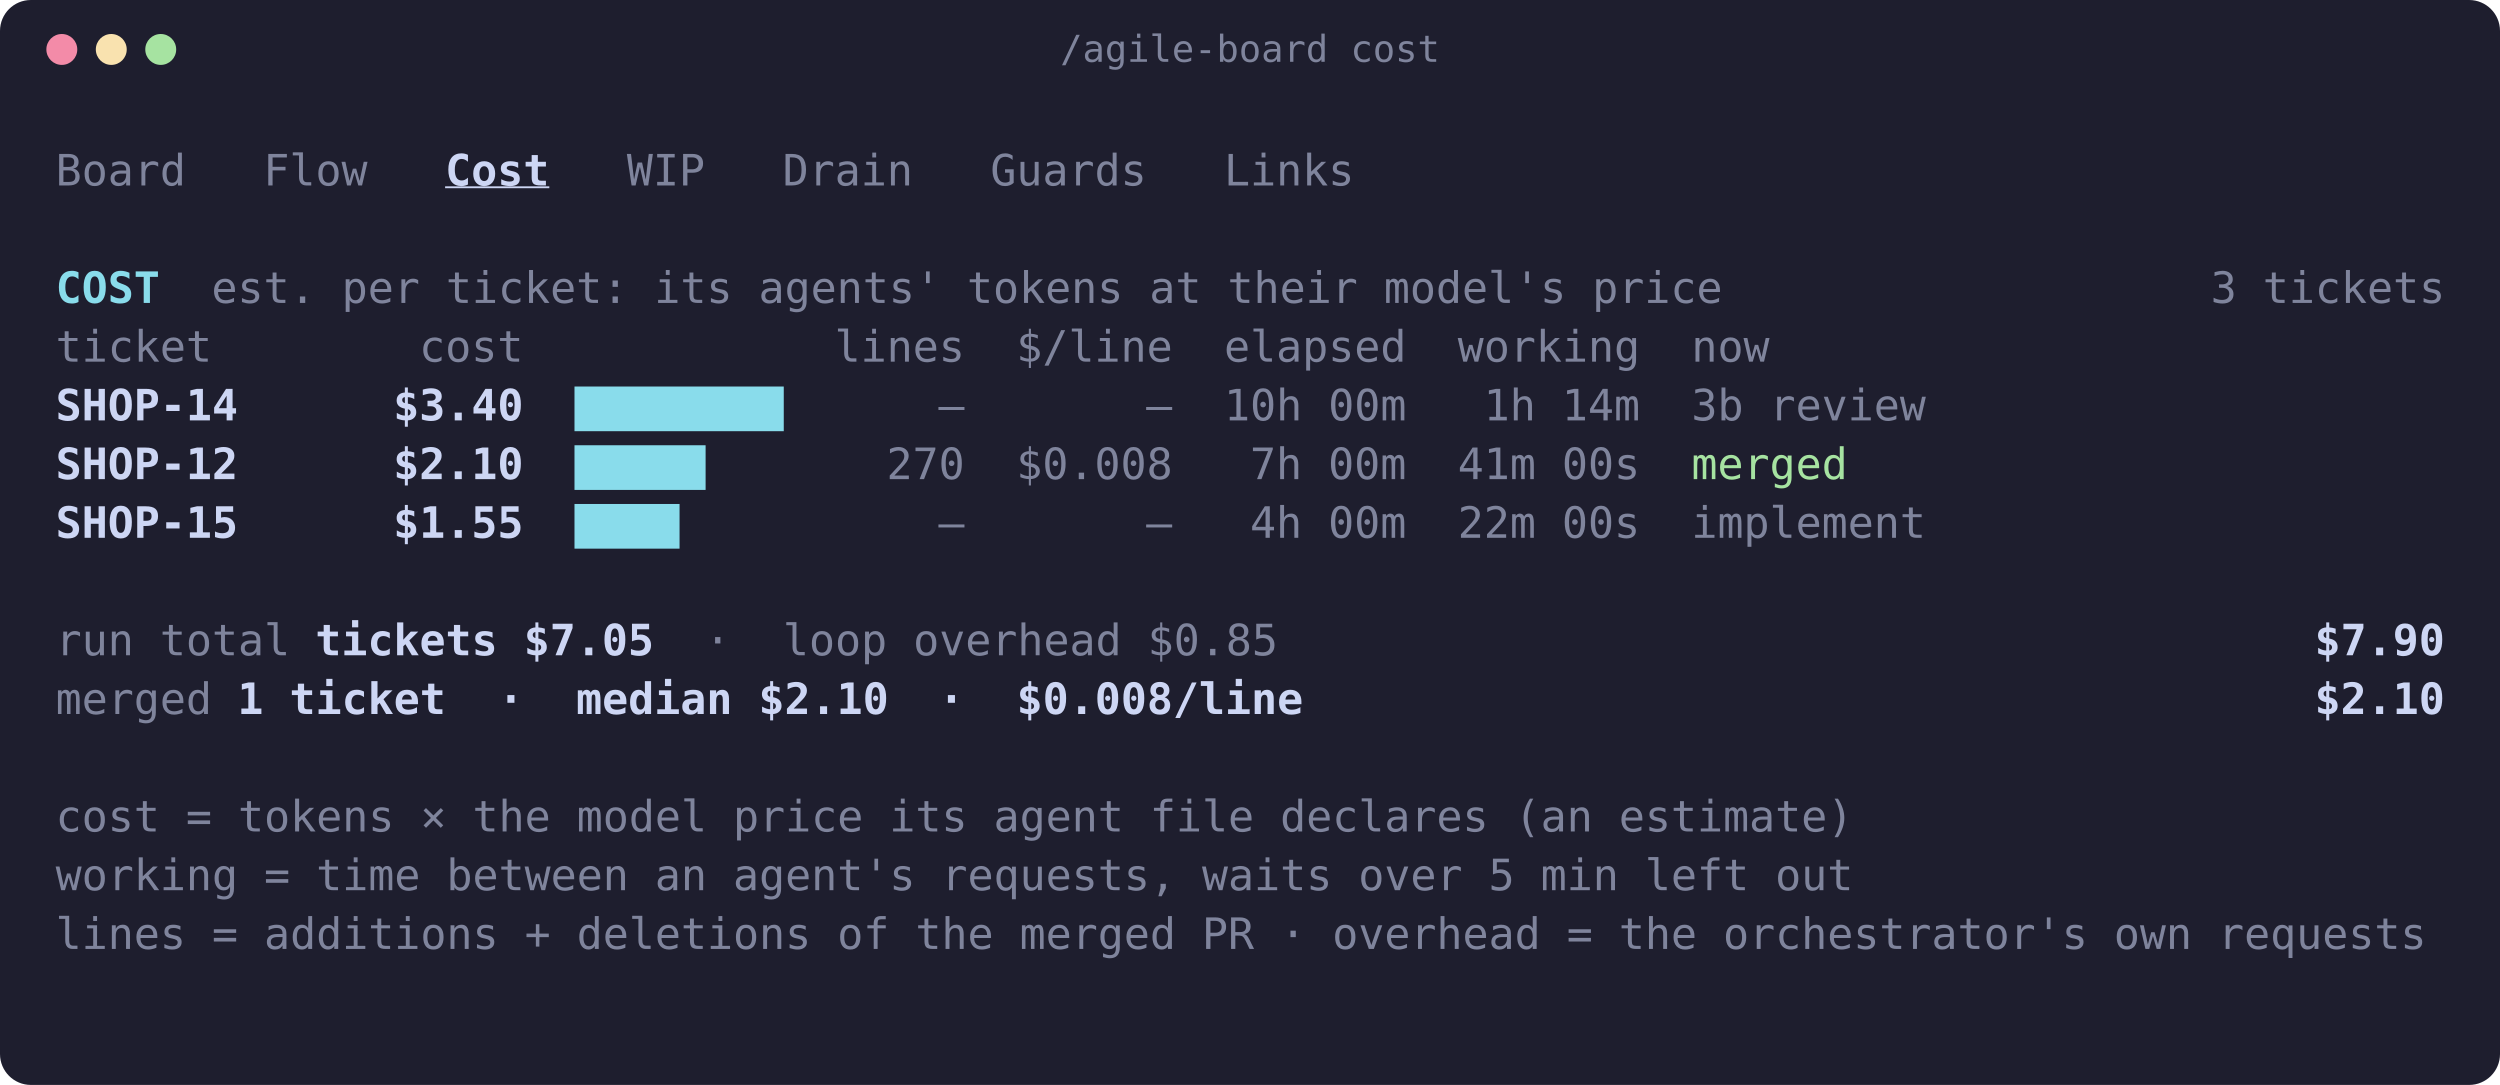
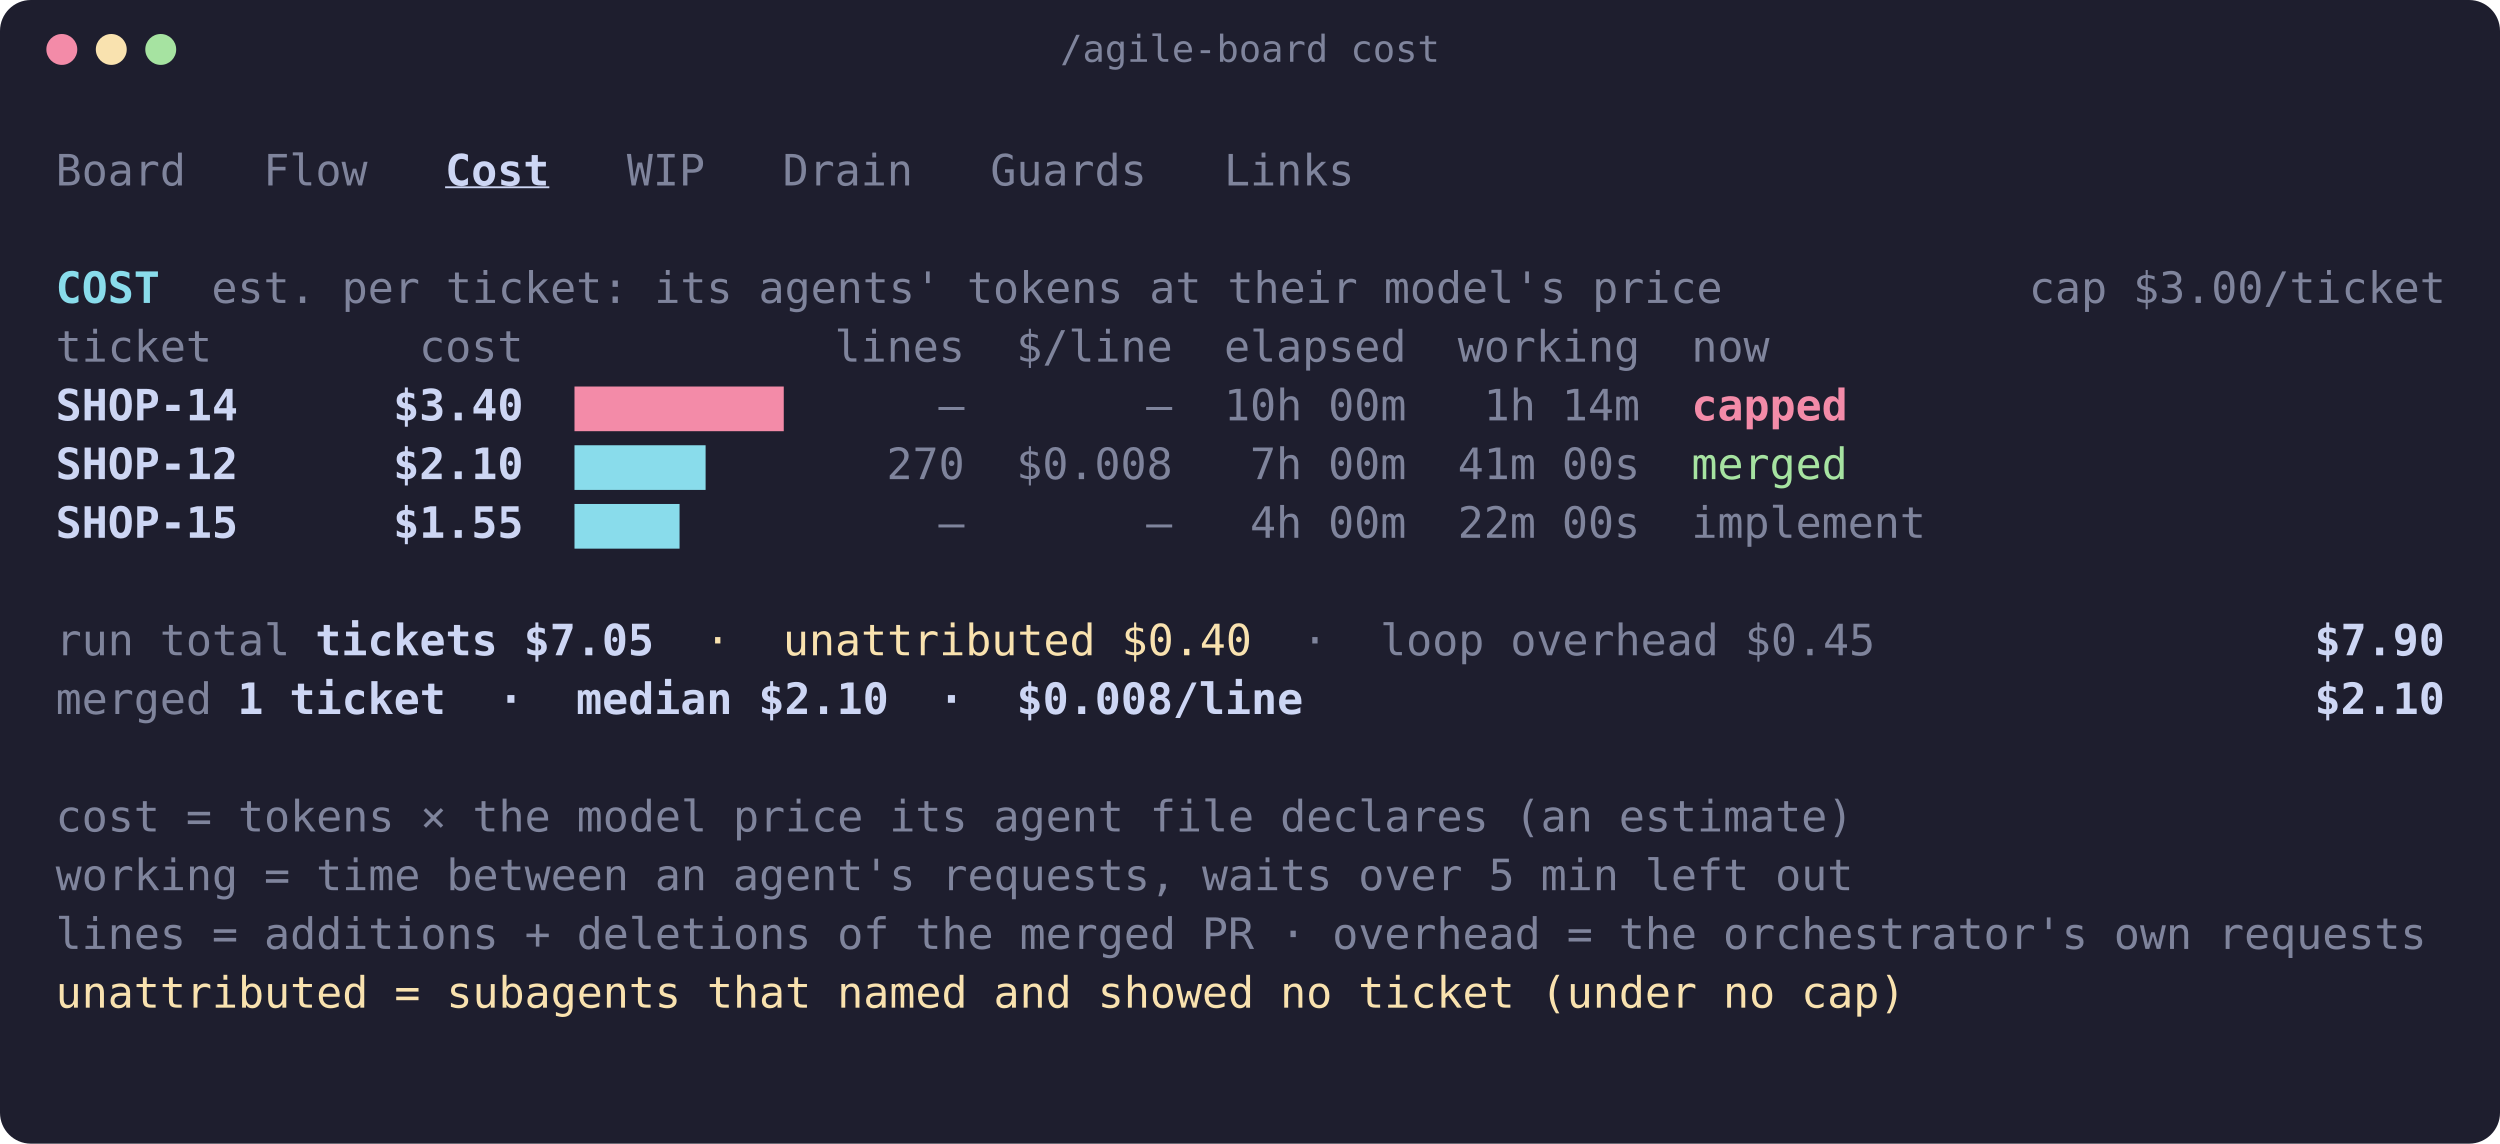
- <svg xmlns="http://www.w3.org/2000/svg" width="808.8" height="351" viewBox="0 0 808.8 351" font-family="ui-monospace, SFMono-Regular, Menlo, Consolas, DejaVu Sans Mono, monospace" font-size="14" xml:space="preserve" style="white-space:pre">
-   <rect width="808.8" height="351" rx="10" fill="#1e1e2e" />
+ <svg xmlns="http://www.w3.org/2000/svg" width="808.8" height="370" viewBox="0 0 808.8 370" font-family="ui-monospace, SFMono-Regular, Menlo, Consolas, DejaVu Sans Mono, monospace" font-size="14" xml:space="preserve" style="white-space:pre">
+   <rect width="808.8" height="370" rx="10" fill="#1e1e2e" />
  <circle cx="20" cy="16" r="5" fill="#f38ba8" />
  <circle cx="36" cy="16" r="5" fill="#f9e2af" />
  <circle cx="52" cy="16" r="5" fill="#a6e3a1" />
  <text x="404.4" y="20" fill="#7f849c" text-anchor="middle" font-size="12">/agile-board cost</text>
  <text x="18" y="60" fill="#7f849c">Board</text>
  <text x="85.2" y="60" fill="#7f849c">Flow</text>
  <text x="144" y="60" fill="#cdd6f4" font-weight="bold" text-decoration="underline">Cost</text>
  <text x="202.8" y="60" fill="#7f849c">WIP</text>
  <text x="253.2" y="60" fill="#7f849c">Drain</text>
  <text x="320.4" y="60" fill="#7f849c">Guards</text>
  <text x="396" y="60" fill="#7f849c">Links</text>
  <text x="18" y="98" fill="#89dceb" font-weight="bold">COST</text>
  <text x="68.4" y="98" fill="#7f849c">est. per ticket: its agents' tokens at their model's price</text>
-   <text x="715.2" y="98" fill="#7f849c">3 tickets</text>
+   <text x="656.4" y="98" fill="#7f849c">cap $3.00/ticket</text>
  <text x="18" y="117" fill="#7f849c">ticket    </text>
  <text x="135.6" y="117" fill="#7f849c">cost</text>
  <text x="270" y="117" fill="#7f849c">lines</text>
  <text x="328.8" y="117" fill="#7f849c">$/line</text>
  <text x="396" y="117" fill="#7f849c">elapsed</text>
  <text x="471.6" y="117" fill="#7f849c">working</text>
  <text x="547.2" y="117" fill="#7f849c">now</text>
  <text x="18" y="136" fill="#cdd6f4" font-weight="bold">SHOP-14   </text>
  <text x="127.2" y="136" fill="#cdd6f4" font-weight="bold">$3.40</text>
-   <text x="186" y="136" fill="#89dceb">▇▇▇▇▇▇▇▇ </text>
+   <text x="186" y="136" fill="#f38ba8">▇▇▇▇▇▇▇▇ </text>
  <text x="303.6" y="136" fill="#7f849c">—</text>
  <text x="370.8" y="136" fill="#7f849c">—</text>
  <text x="396" y="136" fill="#7f849c">10h 00m</text>
  <text x="480" y="136" fill="#7f849c">1h 14m</text>
-   <text x="547.2" y="136" fill="#7f849c">3b review</text>
+   <text x="547.2" y="136" fill="#f38ba8" font-weight="bold">capped</text>
  <text x="18" y="155" fill="#cdd6f4" font-weight="bold">SHOP-12   </text>
  <text x="127.2" y="155" fill="#cdd6f4" font-weight="bold">$2.10</text>
  <text x="186" y="155" fill="#89dceb">▇▇▇▇▇    </text>
  <text x="286.8" y="155" fill="#7f849c">270</text>
  <text x="328.8" y="155" fill="#7f849c">$0.008</text>
  <text x="404.4" y="155" fill="#7f849c">7h 00m</text>
  <text x="471.6" y="155" fill="#7f849c">41m 00s</text>
  <text x="547.2" y="155" fill="#a6e3a1">merged</text>
  <text x="18" y="174" fill="#cdd6f4" font-weight="bold">SHOP-15   </text>
  <text x="127.2" y="174" fill="#cdd6f4" font-weight="bold">$1.55</text>
  <text x="186" y="174" fill="#89dceb">▇▇▇▇     </text>
  <text x="303.6" y="174" fill="#7f849c">—</text>
  <text x="370.8" y="174" fill="#7f849c">—</text>
  <text x="404.4" y="174" fill="#7f849c">4h 00m</text>
  <text x="471.6" y="174" fill="#7f849c">22m 00s</text>
  <text x="547.2" y="174" fill="#7f849c">implement</text>
  <text x="18" y="212" fill="#7f849c">run total </text>
  <text x="102" y="212" fill="#cdd6f4" font-weight="bold">tickets $7.05</text>
-   <text x="228" y="212" fill="#7f849c">·  loop overhead $0.85</text>
+   <text x="228" y="212" fill="#f9e2af">·  unattributed $0.40</text>
+   <text x="421.2" y="212" fill="#7f849c">·  loop overhead $0.45</text>
  <text x="748.8" y="212" fill="#cdd6f4" font-weight="bold">$7.90</text>
  <text x="18" y="231" fill="#7f849c">merged </text>
  <text x="76.8" y="231" fill="#cdd6f4" font-weight="bold">1 ticket  ·  median $2.10</text>
  <text x="303.6" y="231" fill="#cdd6f4" font-weight="bold">·  $0.008/line</text>
  <text x="748.8" y="231" fill="#cdd6f4" font-weight="bold">$2.10</text>
  <text x="18" y="269" fill="#7f849c">cost = tokens × the model price its agent file declares (an estimate)</text>
  <text x="18" y="288" fill="#7f849c">working = time between an agent's requests, waits over 5 min left out</text>
  <text x="18" y="307" fill="#7f849c">lines = additions + deletions of the merged PR · overhead = the orchestrator's own requests</text>
+   <text x="18" y="326" fill="#f9e2af">unattributed = subagents that named and showed no ticket (under no cap)</text>
</svg>
